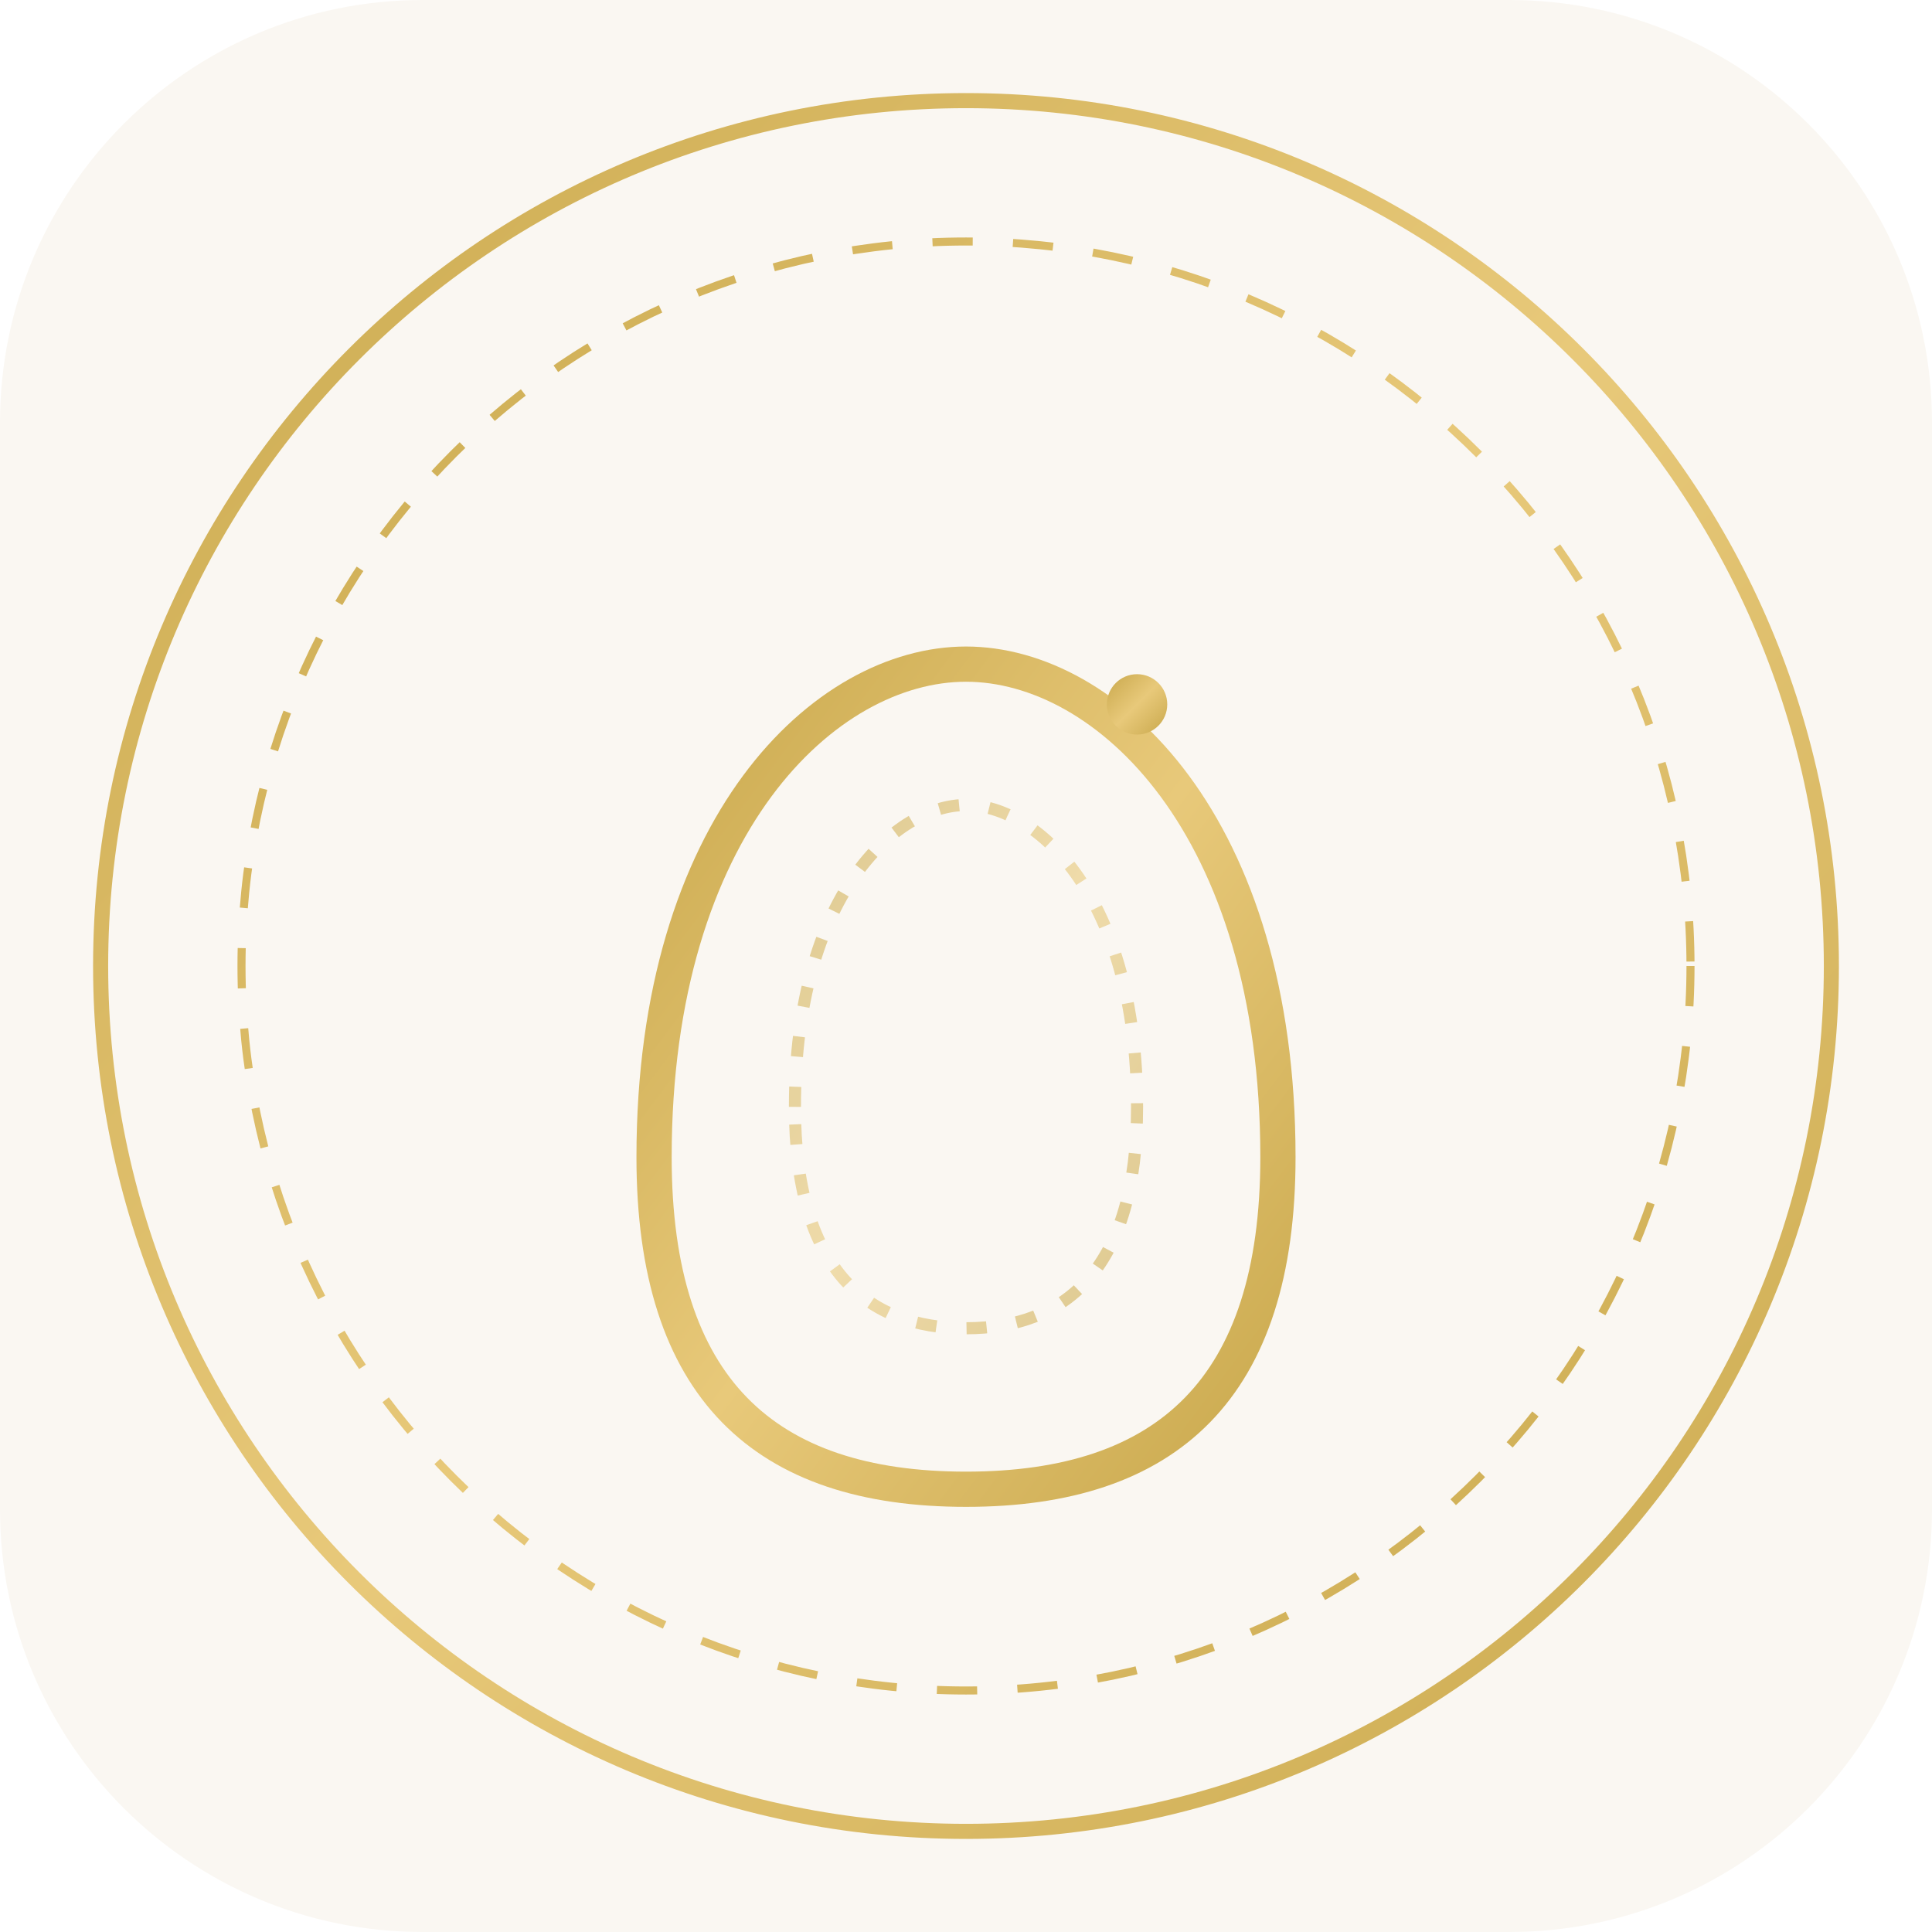
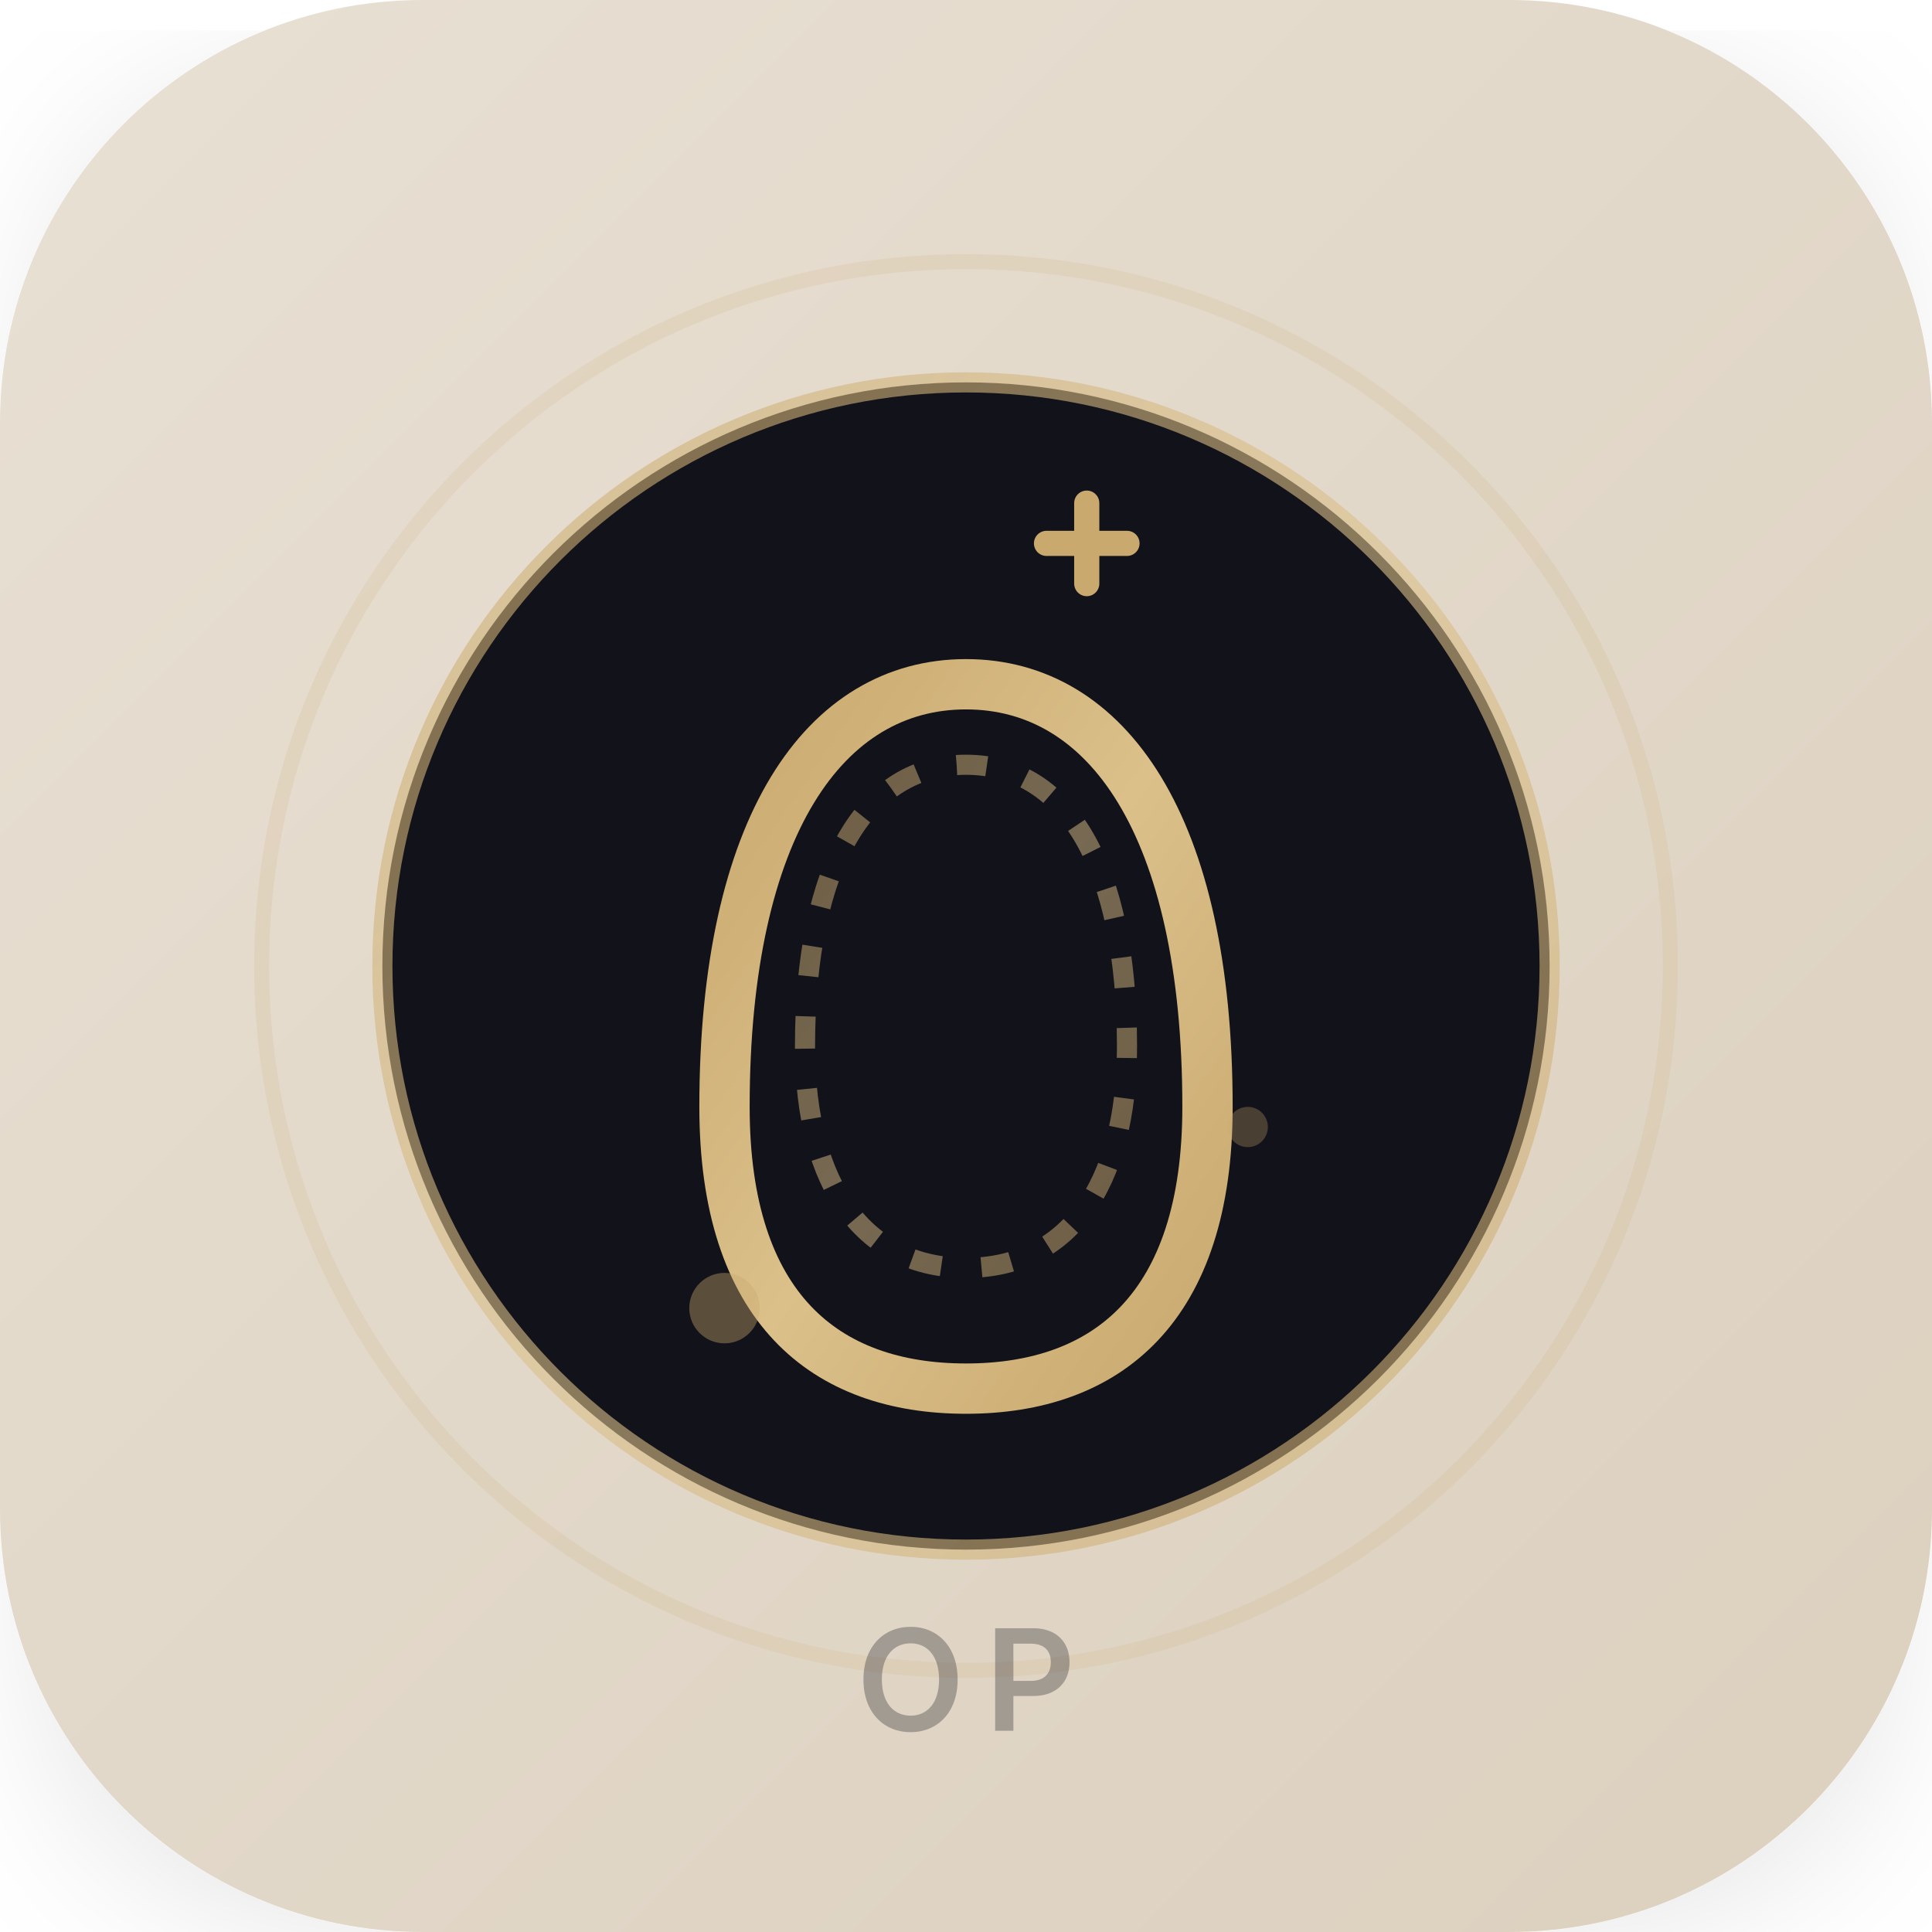
- <svg xmlns="http://www.w3.org/2000/svg" viewBox="0 0 192 192" fill="none">
+ <svg xmlns="http://www.w3.org/2000/svg" viewBox="0 0 192 192" width="192" height="192" fill="none">
  <defs>
-     <linearGradient id="g" x1="0%" y1="0%" x2="100%" y2="100%">
-       <stop offset="0%" stop-color="#c9a84c" />
-       <stop offset="50%" stop-color="#e8c97a" />
-       <stop offset="100%" stop-color="#c9a84c" />
+     <linearGradient id="bgGrad" x1="0%" y1="0%" x2="100%" y2="100%">
+       <stop offset="0%" stop-color="#e8e0d4" />
+       <stop offset="100%" stop-color="#dcd0be" />
    </linearGradient>
+     <linearGradient id="goldGrad" x1="0%" y1="0%" x2="100%" y2="100%">
+       <stop offset="0%" stop-color="#c9a96e" />
+       <stop offset="50%" stop-color="#dbc08a" />
+       <stop offset="100%" stop-color="#c9a96e" />
+     </linearGradient>
+     <filter id="shadow" x="-10%" y="-10%" width="130%" height="130%">
+       <feDropShadow dx="0" dy="3" stdDeviation="8" flood-color="#12121a" flood-opacity="0.1" />
+     </filter>
  </defs>
-   <rect width="192" height="192" rx="42" fill="#faf7f2" />
-   <circle cx="96" cy="96" r="86" fill="none" stroke="url(#g)" stroke-width="1.5" />
-   <circle cx="96" cy="96" r="72" fill="none" stroke="url(#g)" stroke-width="0.8" stroke-dasharray="4 4" />
-   <path d="M65 115 C65 82, 82 66, 96 66 C110 66, 127 82, 127 115 C127 138, 116 148, 96 148 C76 148, 65 138, 65 115Z" fill="none" stroke="url(#g)" stroke-width="3.5" />
-   <path d="M79 110 C79 89, 89 80, 96 80 C103 80, 113 89, 113 110 C113 126, 106 132, 96 132 C86 132, 79 126, 79 110Z" fill="none" stroke="url(#g)" stroke-width="1.2" stroke-dasharray="2 3" opacity="0.6" />
-   <circle cx="113" cy="70" r="3" fill="url(#g)" />
+   <rect x="0" y="0" width="192" height="192" rx="42" ry="42" fill="url(#bgGrad)" filter="url(#shadow)" />
+   <circle cx="96" cy="96" r="70" fill="none" stroke="#c9a96e" stroke-width="1.5" opacity="0.15" />
+   <circle cx="96" cy="96" r="58" fill="#12121a" />
+   <circle cx="96" cy="96" r="58" stroke="url(#goldGrad)" stroke-width="2" opacity="0.6" />
+   <path d="M72 110 C72 82, 82 68, 96 68 C110 68, 120 82, 120 110 C120 130, 110 138, 96 138 C82 138, 72 130, 72 110Z" stroke="url(#goldGrad)" stroke-width="5" fill="none" />
+   <path d="M80 104 C80 86, 86 76, 96 76 C106 76, 112 86, 112 104 C112 118, 106 126, 96 126 C86 126, 80 118, 80 104Z" stroke="url(#goldGrad)" stroke-width="2" opacity="0.5" stroke-dasharray="3 4" />
+   <path d="M108 58 L108 50 M104 54 L112 54" stroke="#c9a96e" stroke-width="2.5" stroke-linecap="round" />
+   <circle cx="72" cy="130" r="3.5" fill="#c9a96e" opacity="0.4" />
+   <circle cx="124" cy="112" r="2" fill="#c9a96e" opacity="0.3" />
+   <text x="96" y="172" font-family="'Inter', sans-serif" font-size="14" font-weight="600" fill="#12121a" opacity="0.3" text-anchor="middle" letter-spacing="2">OP</text>
</svg>
